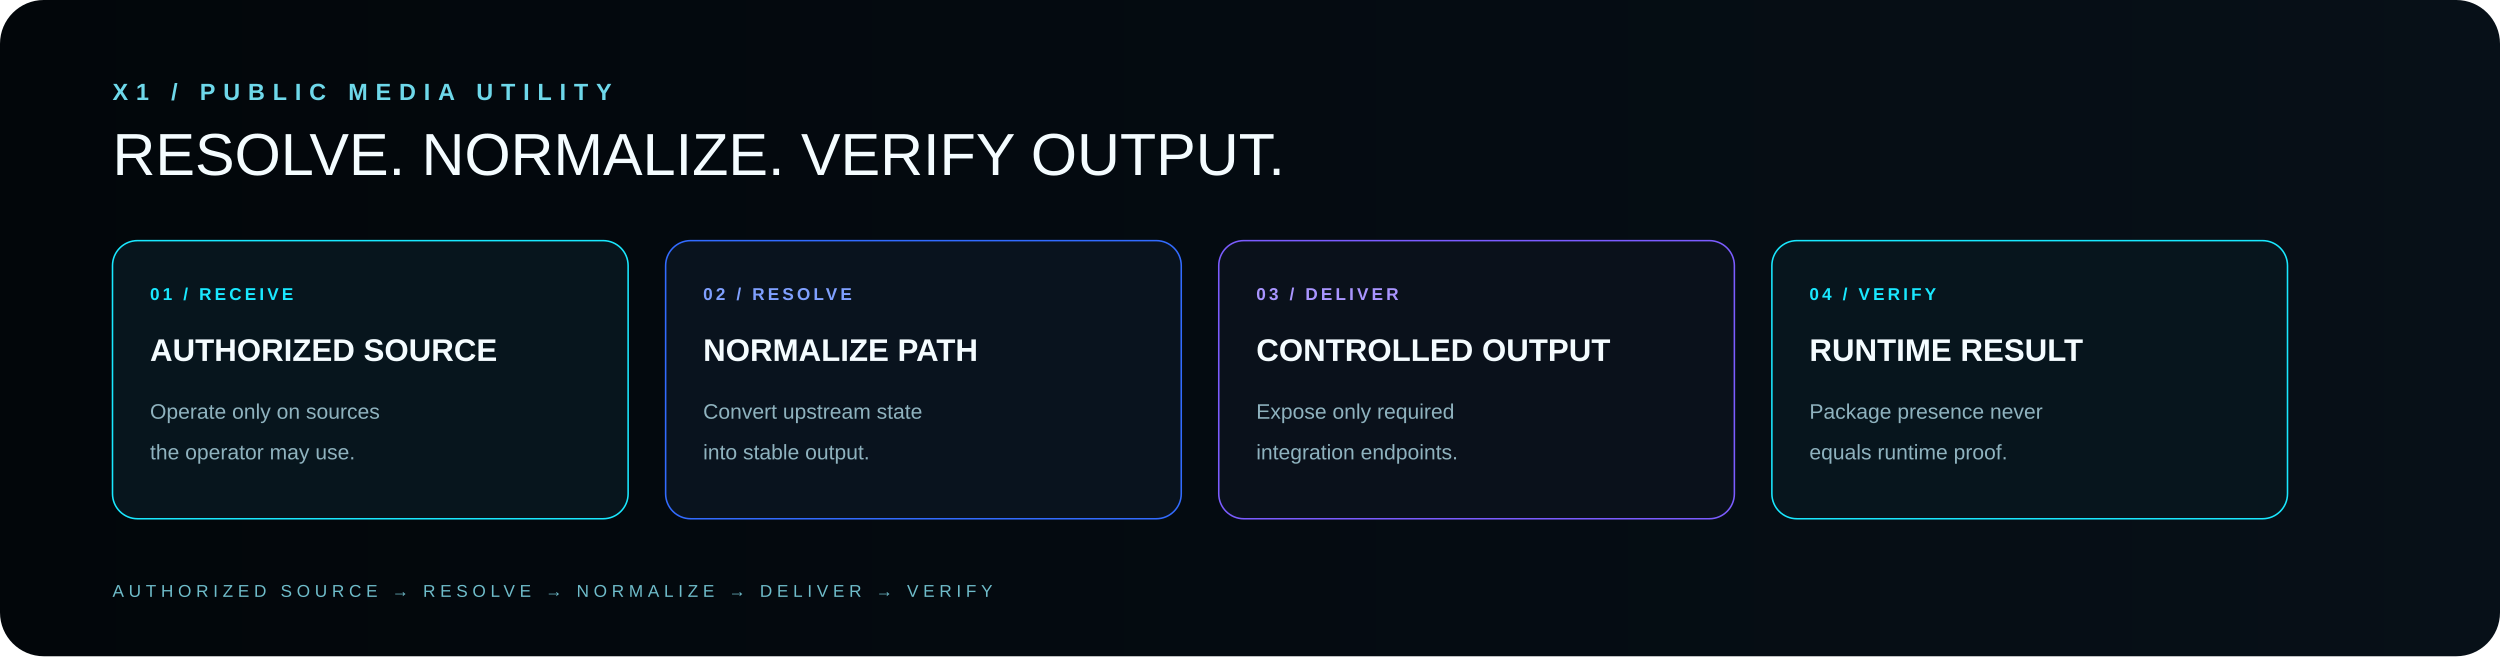
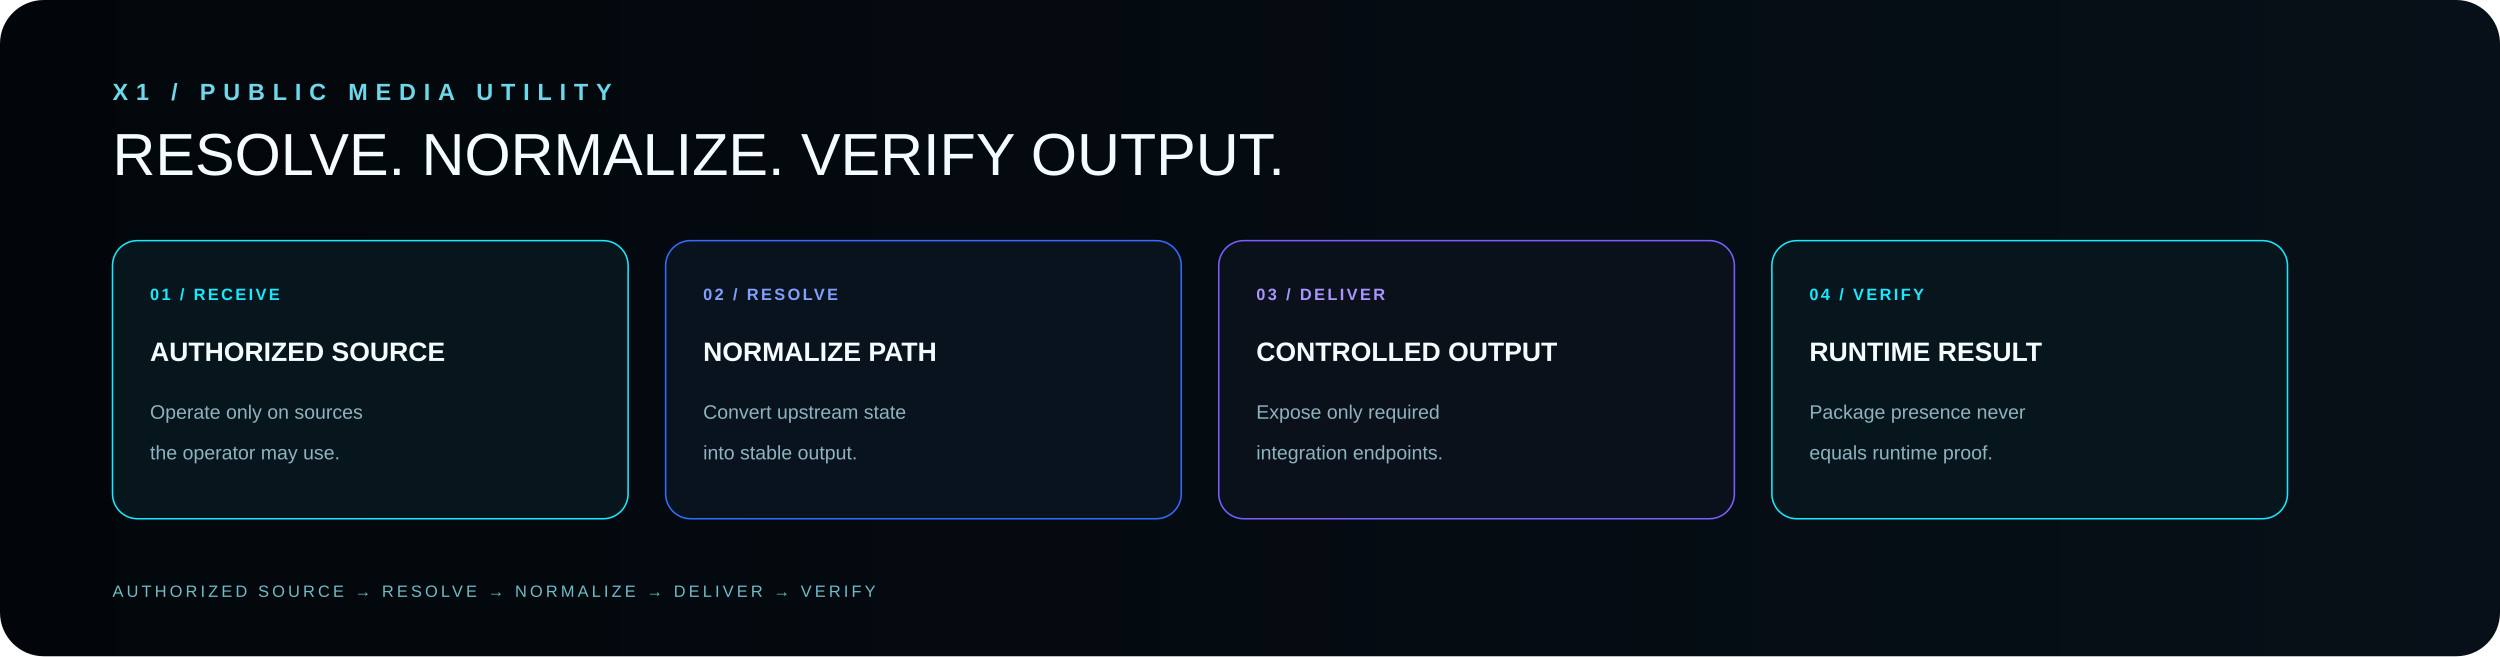
<svg xmlns="http://www.w3.org/2000/svg" width="1600" height="420" viewBox="0 0 1600 420" role="img" aria-label="X1 resolver command deck">
  <defs>
    <linearGradient id="bg" x1="0" x2="1">
      <stop stop-color="#02060A" />
      <stop offset="1" stop-color="#071018" />
    </linearGradient>
  </defs>
-   <style>g[font-family] &gt; g &gt; text:nth-of-type(1){font-size:11px;letter-spacing:2px}g[font-family] &gt; g &gt; text:nth-of-type(2){font-size:20px;letter-spacing:0}g[font-family] &gt; g &gt; text:nth-of-type(n+3){font-size:13.5px;letter-spacing:0}</style>
  <rect width="1600" height="420" rx="28" fill="url(#bg)" />
  <text x="72" y="64" font-family="Arial,Helvetica,sans-serif" font-size="15" font-weight="700" letter-spacing="5" fill="#6ED8EA">X1 / PUBLIC MEDIA UTILITY</text>
  <text x="72" y="112" font-family="Arial Black,Arial,sans-serif" font-size="38" fill="#F4FCFF">RESOLVE. NORMALIZE. VERIFY OUTPUT.</text>
  <g transform="translate(72 154)" font-family="Arial,Helvetica,sans-serif">
    <g>
      <rect width="330" height="178" rx="16" fill="#07151D" stroke="#19E8FF" />
-       <text x="24" y="38" font-size="13" font-weight="700" letter-spacing="3" fill="#19E8FF">01 / RECEIVE</text>
-       <text x="24" y="77" font-size="23" font-weight="800" fill="#F4FCFF">AUTHORIZED SOURCE</text>
-       <text x="24" y="114" font-size="16" fill="#8FB3BF">Operate only on sources</text>
-       <text x="24" y="140" font-size="16" fill="#8FB3BF">the operator may use.</text>
+       <text x="24" y="38" font-size="10.5" font-weight="700" letter-spacing="1.5" fill="#19E8FF">01 / RECEIVE</text>
+       <text x="24" y="77" font-size="17" font-weight="800" fill="#F4FCFF">AUTHORIZED SOURCE</text>
+       <text x="24" y="114" font-size="12.5" fill="#8FB3BF">Operate only on sources</text>
+       <text x="24" y="140" font-size="12.5" fill="#8FB3BF">the operator may use.</text>
    </g>
    <g transform="translate(354 0)">
      <rect width="330" height="178" rx="16" fill="#09131E" stroke="#326BFF" />
-       <text x="24" y="38" font-size="13" font-weight="700" letter-spacing="3" fill="#7FA0FF">02 / RESOLVE</text>
-       <text x="24" y="77" font-size="23" font-weight="800" fill="#F4FCFF">NORMALIZE PATH</text>
-       <text x="24" y="114" font-size="16" fill="#8FB3BF">Convert upstream state</text>
-       <text x="24" y="140" font-size="16" fill="#8FB3BF">into stable output.</text>
+       <text x="24" y="38" font-size="10.5" font-weight="700" letter-spacing="1.5" fill="#7FA0FF">02 / RESOLVE</text>
+       <text x="24" y="77" font-size="17" font-weight="800" fill="#F4FCFF">NORMALIZE PATH</text>
+       <text x="24" y="114" font-size="12.5" fill="#8FB3BF">Convert upstream state</text>
+       <text x="24" y="140" font-size="12.5" fill="#8FB3BF">into stable output.</text>
    </g>
    <g transform="translate(708 0)">
      <rect width="330" height="178" rx="16" fill="#0A111B" stroke="#7B5CFF" />
-       <text x="24" y="38" font-size="13" font-weight="700" letter-spacing="3" fill="#A995FF">03 / DELIVER</text>
-       <text x="24" y="77" font-size="23" font-weight="800" fill="#F4FCFF">CONTROLLED OUTPUT</text>
-       <text x="24" y="114" font-size="16" fill="#8FB3BF">Expose only required</text>
-       <text x="24" y="140" font-size="16" fill="#8FB3BF">integration endpoints.</text>
+       <text x="24" y="38" font-size="10.5" font-weight="700" letter-spacing="1.5" fill="#A995FF">03 / DELIVER</text>
+       <text x="24" y="77" font-size="17" font-weight="800" fill="#F4FCFF">CONTROLLED OUTPUT</text>
+       <text x="24" y="114" font-size="12.5" fill="#8FB3BF">Expose only required</text>
+       <text x="24" y="140" font-size="12.5" fill="#8FB3BF">integration endpoints.</text>
    </g>
    <g transform="translate(1062 0)">
      <rect width="330" height="178" rx="16" fill="#07151D" stroke="#19E8FF" />
-       <text x="24" y="38" font-size="13" font-weight="700" letter-spacing="3" fill="#19E8FF">04 / VERIFY</text>
-       <text x="24" y="77" font-size="23" font-weight="800" fill="#F4FCFF">RUNTIME RESULT</text>
-       <text x="24" y="114" font-size="16" fill="#8FB3BF">Package presence never</text>
-       <text x="24" y="140" font-size="16" fill="#8FB3BF">equals runtime proof.</text>
+       <text x="24" y="38" font-size="10.5" font-weight="700" letter-spacing="1.5" fill="#19E8FF">04 / VERIFY</text>
+       <text x="24" y="77" font-size="17" font-weight="800" fill="#F4FCFF">RUNTIME RESULT</text>
+       <text x="24" y="114" font-size="12.5" fill="#8FB3BF">Package presence never</text>
+       <text x="24" y="140" font-size="12.5" fill="#8FB3BF">equals runtime proof.</text>
    </g>
  </g>
-   <text x="72" y="382" font-family="Arial,Helvetica,sans-serif" font-size="11" letter-spacing="3" fill="#6FBDCB">AUTHORIZED SOURCE → RESOLVE → NORMALIZE → DELIVER → VERIFY</text>
+   <text x="72" y="382" font-family="Arial,Helvetica,sans-serif" font-size="10.5" letter-spacing="2" fill="#6FBDCB">AUTHORIZED SOURCE → RESOLVE → NORMALIZE → DELIVER → VERIFY</text>
</svg>
